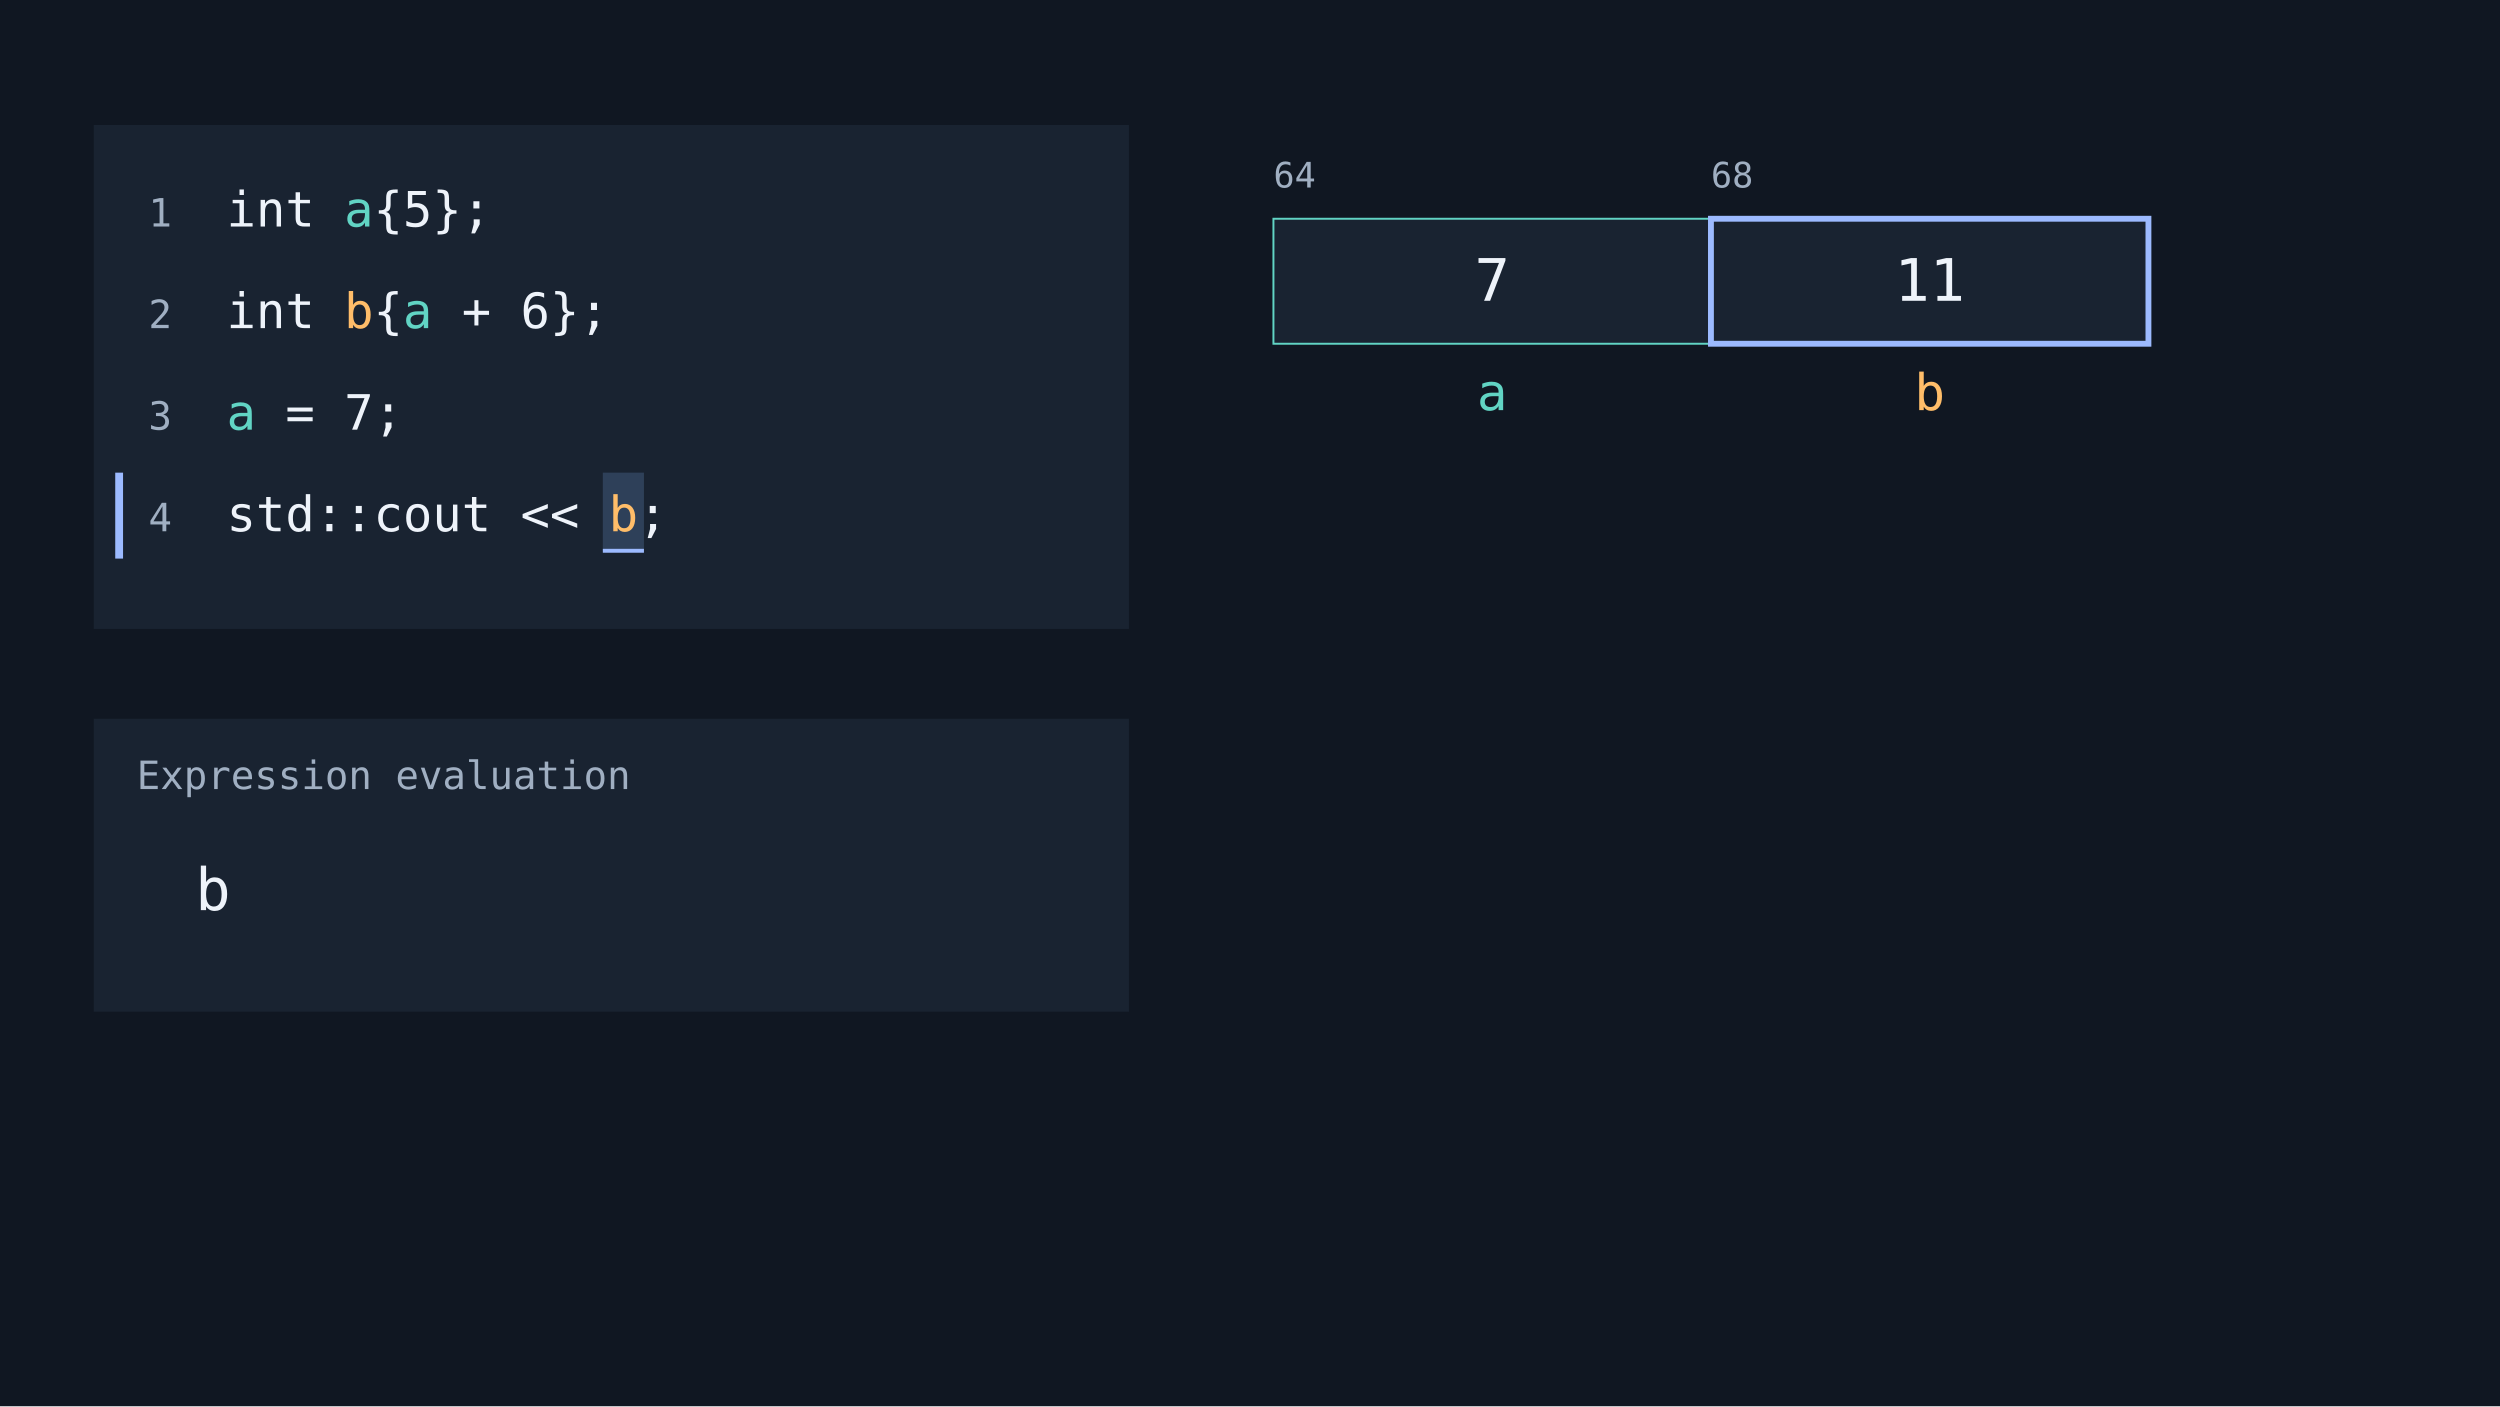
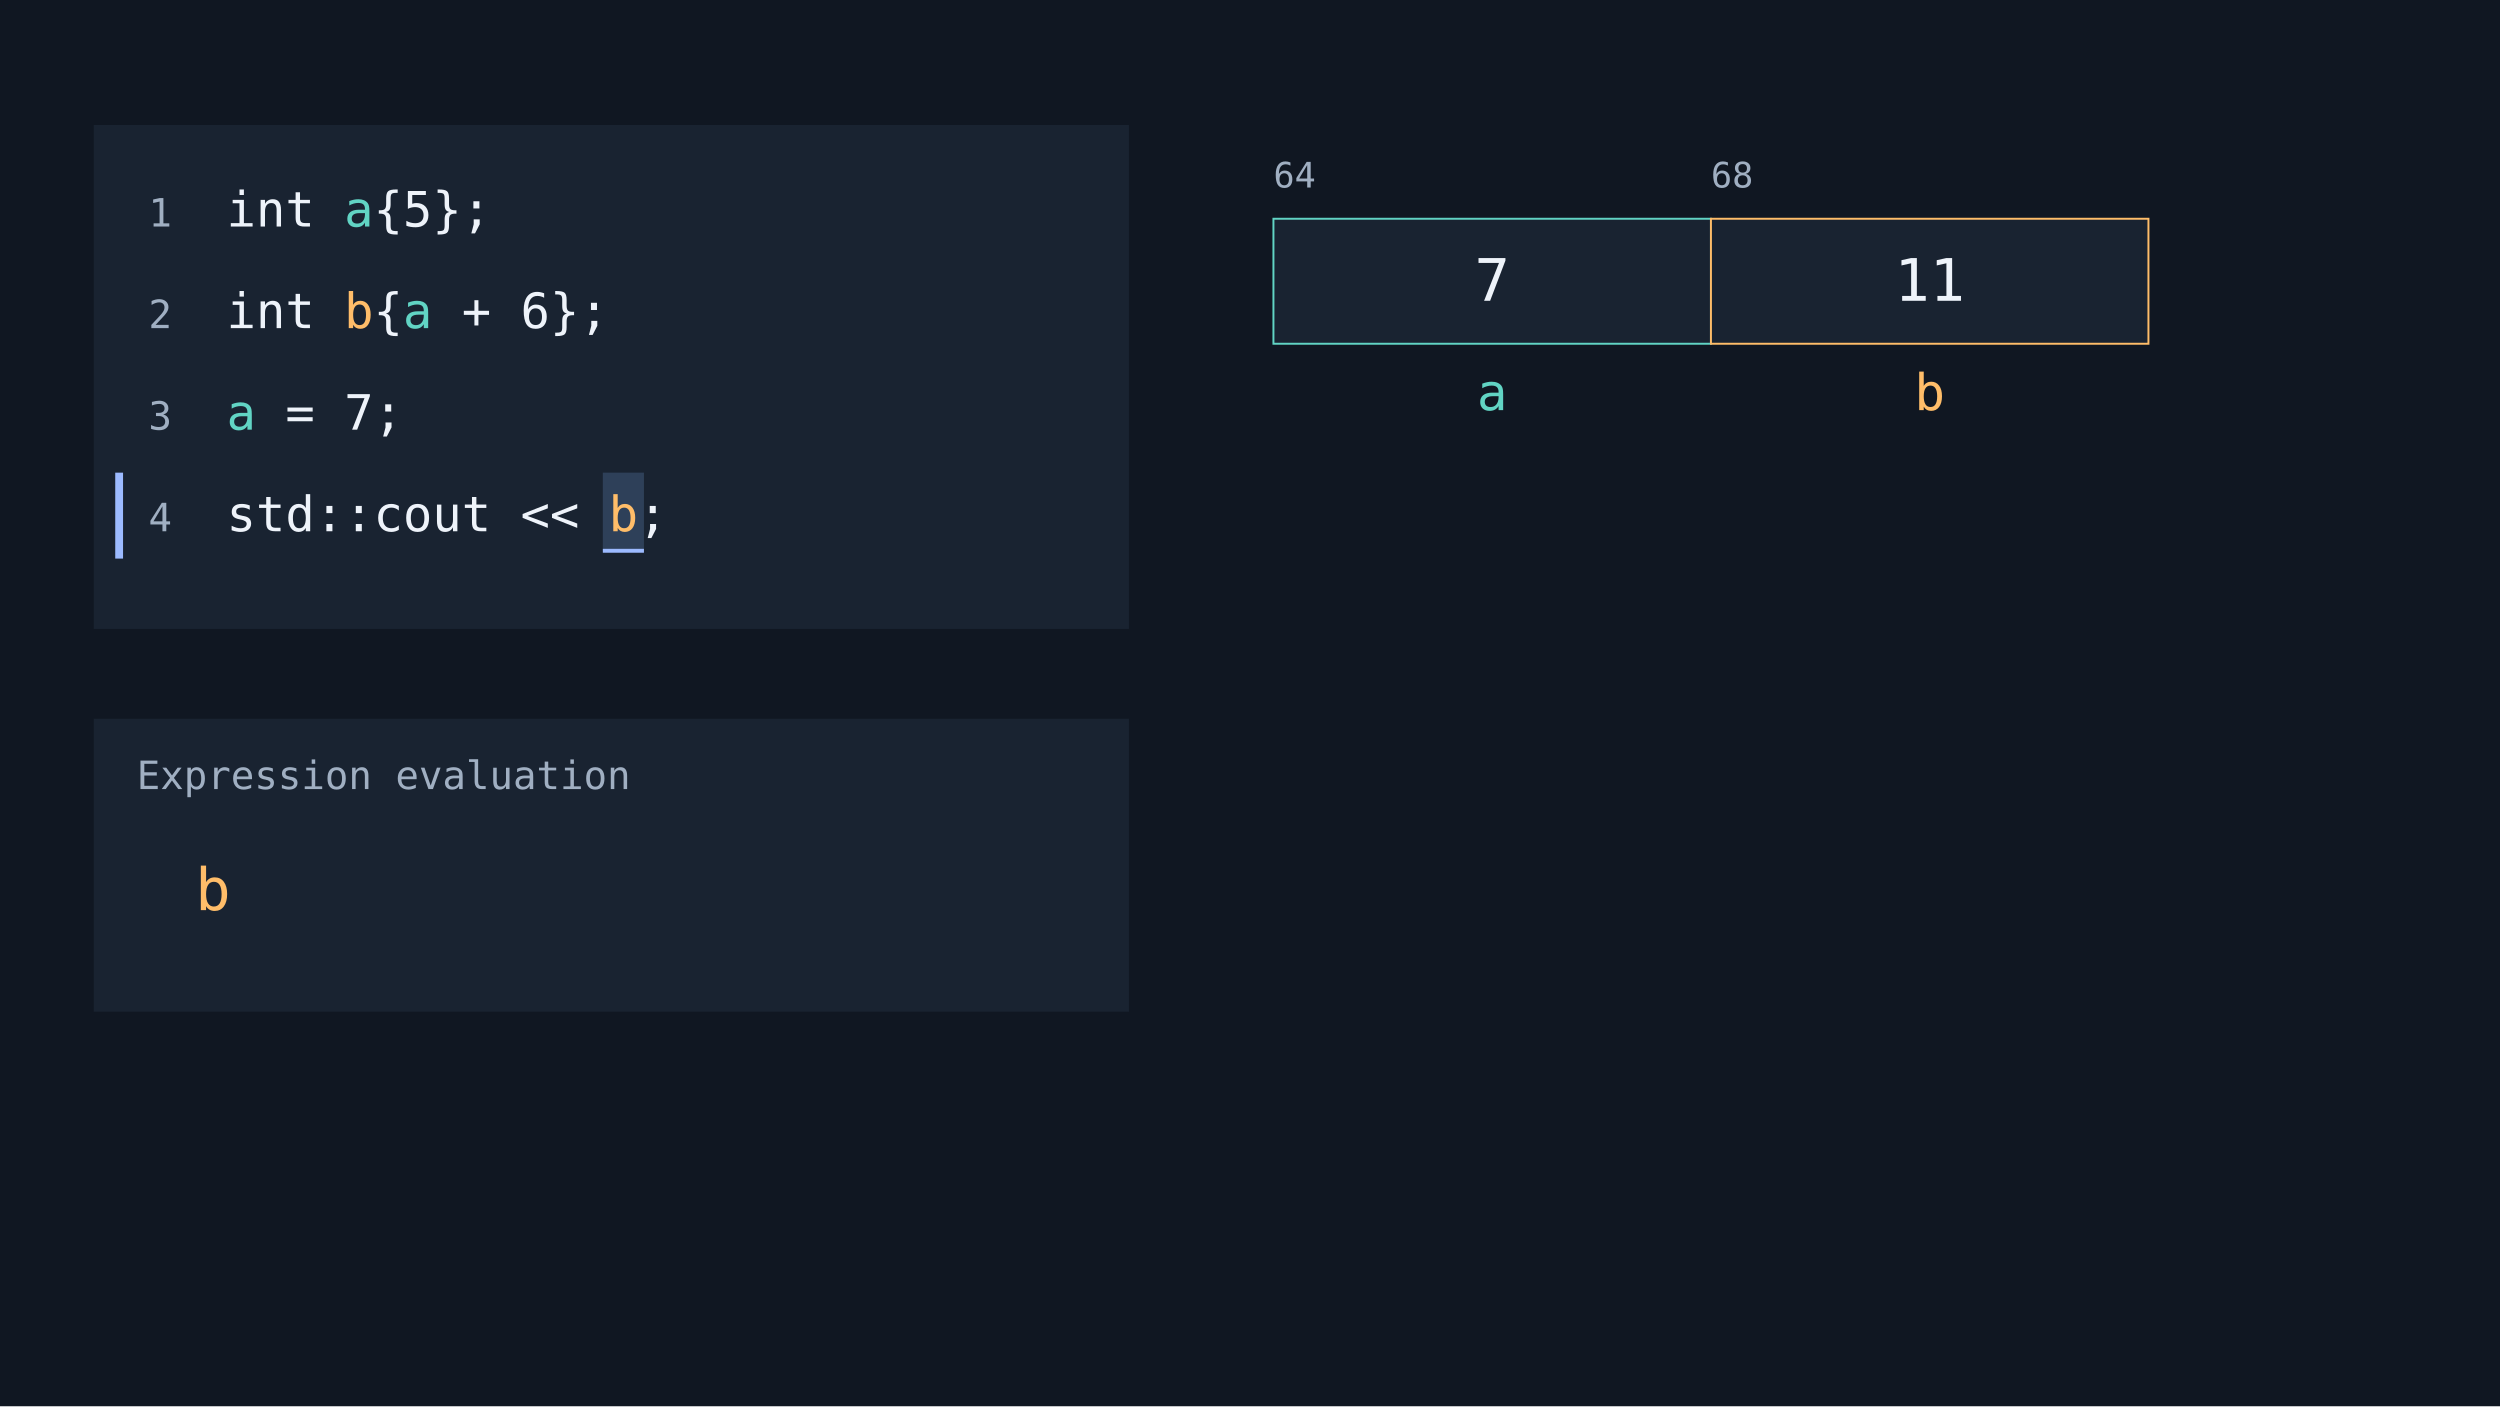
<svg xmlns="http://www.w3.org/2000/svg" viewBox="0 0 1280 720" width="1280" height="720" role="img">
  <rect x="0" y="0" width="1280" height="720" fill="#101722" stroke="none" stroke-width="1" />
  <rect x="48" y="64" width="530" height="258" fill="#192331" stroke="none" stroke-width="1" />
  <rect x="48" y="368" width="530" height="150" fill="#192331" stroke="none" stroke-width="1" />
  <text x="70" y="404" font-family="DejaVu Sans Mono,monospace" font-size="20" fill="#a0afc2" xml:space="preserve">Expression evaluation</text>
-   <text x="100" y="466" font-family="DejaVu Sans Mono,monospace" font-size="30" fill="#eef3fa" xml:space="preserve">b</text>
+   <text x="100.0" y="466" font-family="DejaVu Sans Mono,monospace" font-size="30" fill="#ffbd69" xml:space="preserve">b</text>
  <text x="76" y="116" font-family="DejaVu Sans Mono,monospace" font-size="20" fill="#a0afc2" xml:space="preserve">1</text>
-   <text x="116" y="116" font-family="DejaVu Sans Mono,monospace" font-size="25" fill="#eef3fa" xml:space="preserve" />
  <text x="116.0" y="116" font-family="DejaVu Sans Mono,monospace" font-size="25" fill="#eef3fa" xml:space="preserve">int</text>
  <text x="161.15" y="116" font-family="DejaVu Sans Mono,monospace" font-size="25" fill="#eef3fa" xml:space="preserve"> </text>
  <text x="176.2" y="116" font-family="DejaVu Sans Mono,monospace" font-size="25" fill="#61d4c4" xml:space="preserve">a</text>
  <text x="191.25" y="116" font-family="DejaVu Sans Mono,monospace" font-size="25" fill="#eef3fa" xml:space="preserve">{5};</text>
  <text x="76" y="168" font-family="DejaVu Sans Mono,monospace" font-size="20" fill="#a0afc2" xml:space="preserve">2</text>
-   <text x="116" y="168" font-family="DejaVu Sans Mono,monospace" font-size="25" fill="#eef3fa" xml:space="preserve" />
  <text x="116.0" y="168" font-family="DejaVu Sans Mono,monospace" font-size="25" fill="#eef3fa" xml:space="preserve">int</text>
  <text x="161.15" y="168" font-family="DejaVu Sans Mono,monospace" font-size="25" fill="#eef3fa" xml:space="preserve"> </text>
  <text x="176.2" y="168" font-family="DejaVu Sans Mono,monospace" font-size="25" fill="#ffbd69" xml:space="preserve">b</text>
  <text x="191.25" y="168" font-family="DejaVu Sans Mono,monospace" font-size="25" fill="#eef3fa" xml:space="preserve">{</text>
  <text x="206.3" y="168" font-family="DejaVu Sans Mono,monospace" font-size="25" fill="#61d4c4" xml:space="preserve">a</text>
  <text x="221.35" y="168" font-family="DejaVu Sans Mono,monospace" font-size="25" fill="#eef3fa" xml:space="preserve"> + 6};</text>
  <text x="76" y="220" font-family="DejaVu Sans Mono,monospace" font-size="20" fill="#a0afc2" xml:space="preserve">3</text>
-   <text x="116" y="220" font-family="DejaVu Sans Mono,monospace" font-size="25" fill="#eef3fa" xml:space="preserve" />
  <text x="116.0" y="220" font-family="DejaVu Sans Mono,monospace" font-size="25" fill="#61d4c4" xml:space="preserve">a</text>
  <text x="131.05" y="220" font-family="DejaVu Sans Mono,monospace" font-size="25" fill="#eef3fa" xml:space="preserve"> = 7;</text>
  <rect x="59" y="242" width="4" height="44" fill="#9cbaff" stroke="none" stroke-width="1" />
  <rect x="308.65" y="242" width="21.05" height="40" fill="#2e4059" stroke="none" stroke-width="1" />
  <line x1="308.65" y1="282" x2="329.7" y2="282" stroke="#9cbaff" stroke-width="2" />
  <text x="76" y="272" font-family="DejaVu Sans Mono,monospace" font-size="20" fill="#a0afc2" xml:space="preserve">4</text>
-   <text x="116" y="272" font-family="DejaVu Sans Mono,monospace" font-size="25" fill="#eef3fa" xml:space="preserve" />
  <text x="116.0" y="272" font-family="DejaVu Sans Mono,monospace" font-size="25" fill="#eef3fa" xml:space="preserve">std</text>
  <text x="161.15" y="272" font-family="DejaVu Sans Mono,monospace" font-size="25" fill="#eef3fa" xml:space="preserve">::</text>
  <text x="191.25" y="272" font-family="DejaVu Sans Mono,monospace" font-size="25" fill="#eef3fa" xml:space="preserve">cout</text>
  <text x="251.45" y="272" font-family="DejaVu Sans Mono,monospace" font-size="25" fill="#eef3fa" xml:space="preserve"> &lt;&lt; </text>
  <text x="311.65" y="272" font-family="DejaVu Sans Mono,monospace" font-size="25" fill="#ffbd69" xml:space="preserve">b</text>
  <text x="326.7" y="272" font-family="DejaVu Sans Mono,monospace" font-size="25" fill="#eef3fa" xml:space="preserve">;</text>
  <text x="652" y="96" font-family="DejaVu Sans Mono,monospace" font-size="18" fill="#a0afc2" xml:space="preserve">64</text>
  <text x="756.174" y="210" font-family="DejaVu Sans Mono,monospace" font-size="26" fill="#61d4c4" xml:space="preserve">a</text>
  <rect x="652" y="112" width="224.0" height="64" fill="#192331" stroke="#61d4c4" stroke-width="1" />
  <text x="754.97" y="154" font-family="DejaVu Sans Mono,monospace" font-size="30" fill="#eef3fa" xml:space="preserve">7</text>
  <text x="876.0" y="96" font-family="DejaVu Sans Mono,monospace" font-size="18" fill="#a0afc2" xml:space="preserve">68</text>
  <text x="980.174" y="210" font-family="DejaVu Sans Mono,monospace" font-size="26" fill="#ffbd69" xml:space="preserve">b</text>
-   <rect x="876.0" y="112" width="224.0" height="64" fill="#192331" stroke="#9cbaff" stroke-width="3" />
+   <rect x="876.0" y="112" width="224.0" height="64" fill="#192331" stroke="#ffbd69" stroke-width="1" />
  <text x="969.94" y="154" font-family="DejaVu Sans Mono,monospace" font-size="30" fill="#eef3fa" xml:space="preserve">11</text>
</svg>
